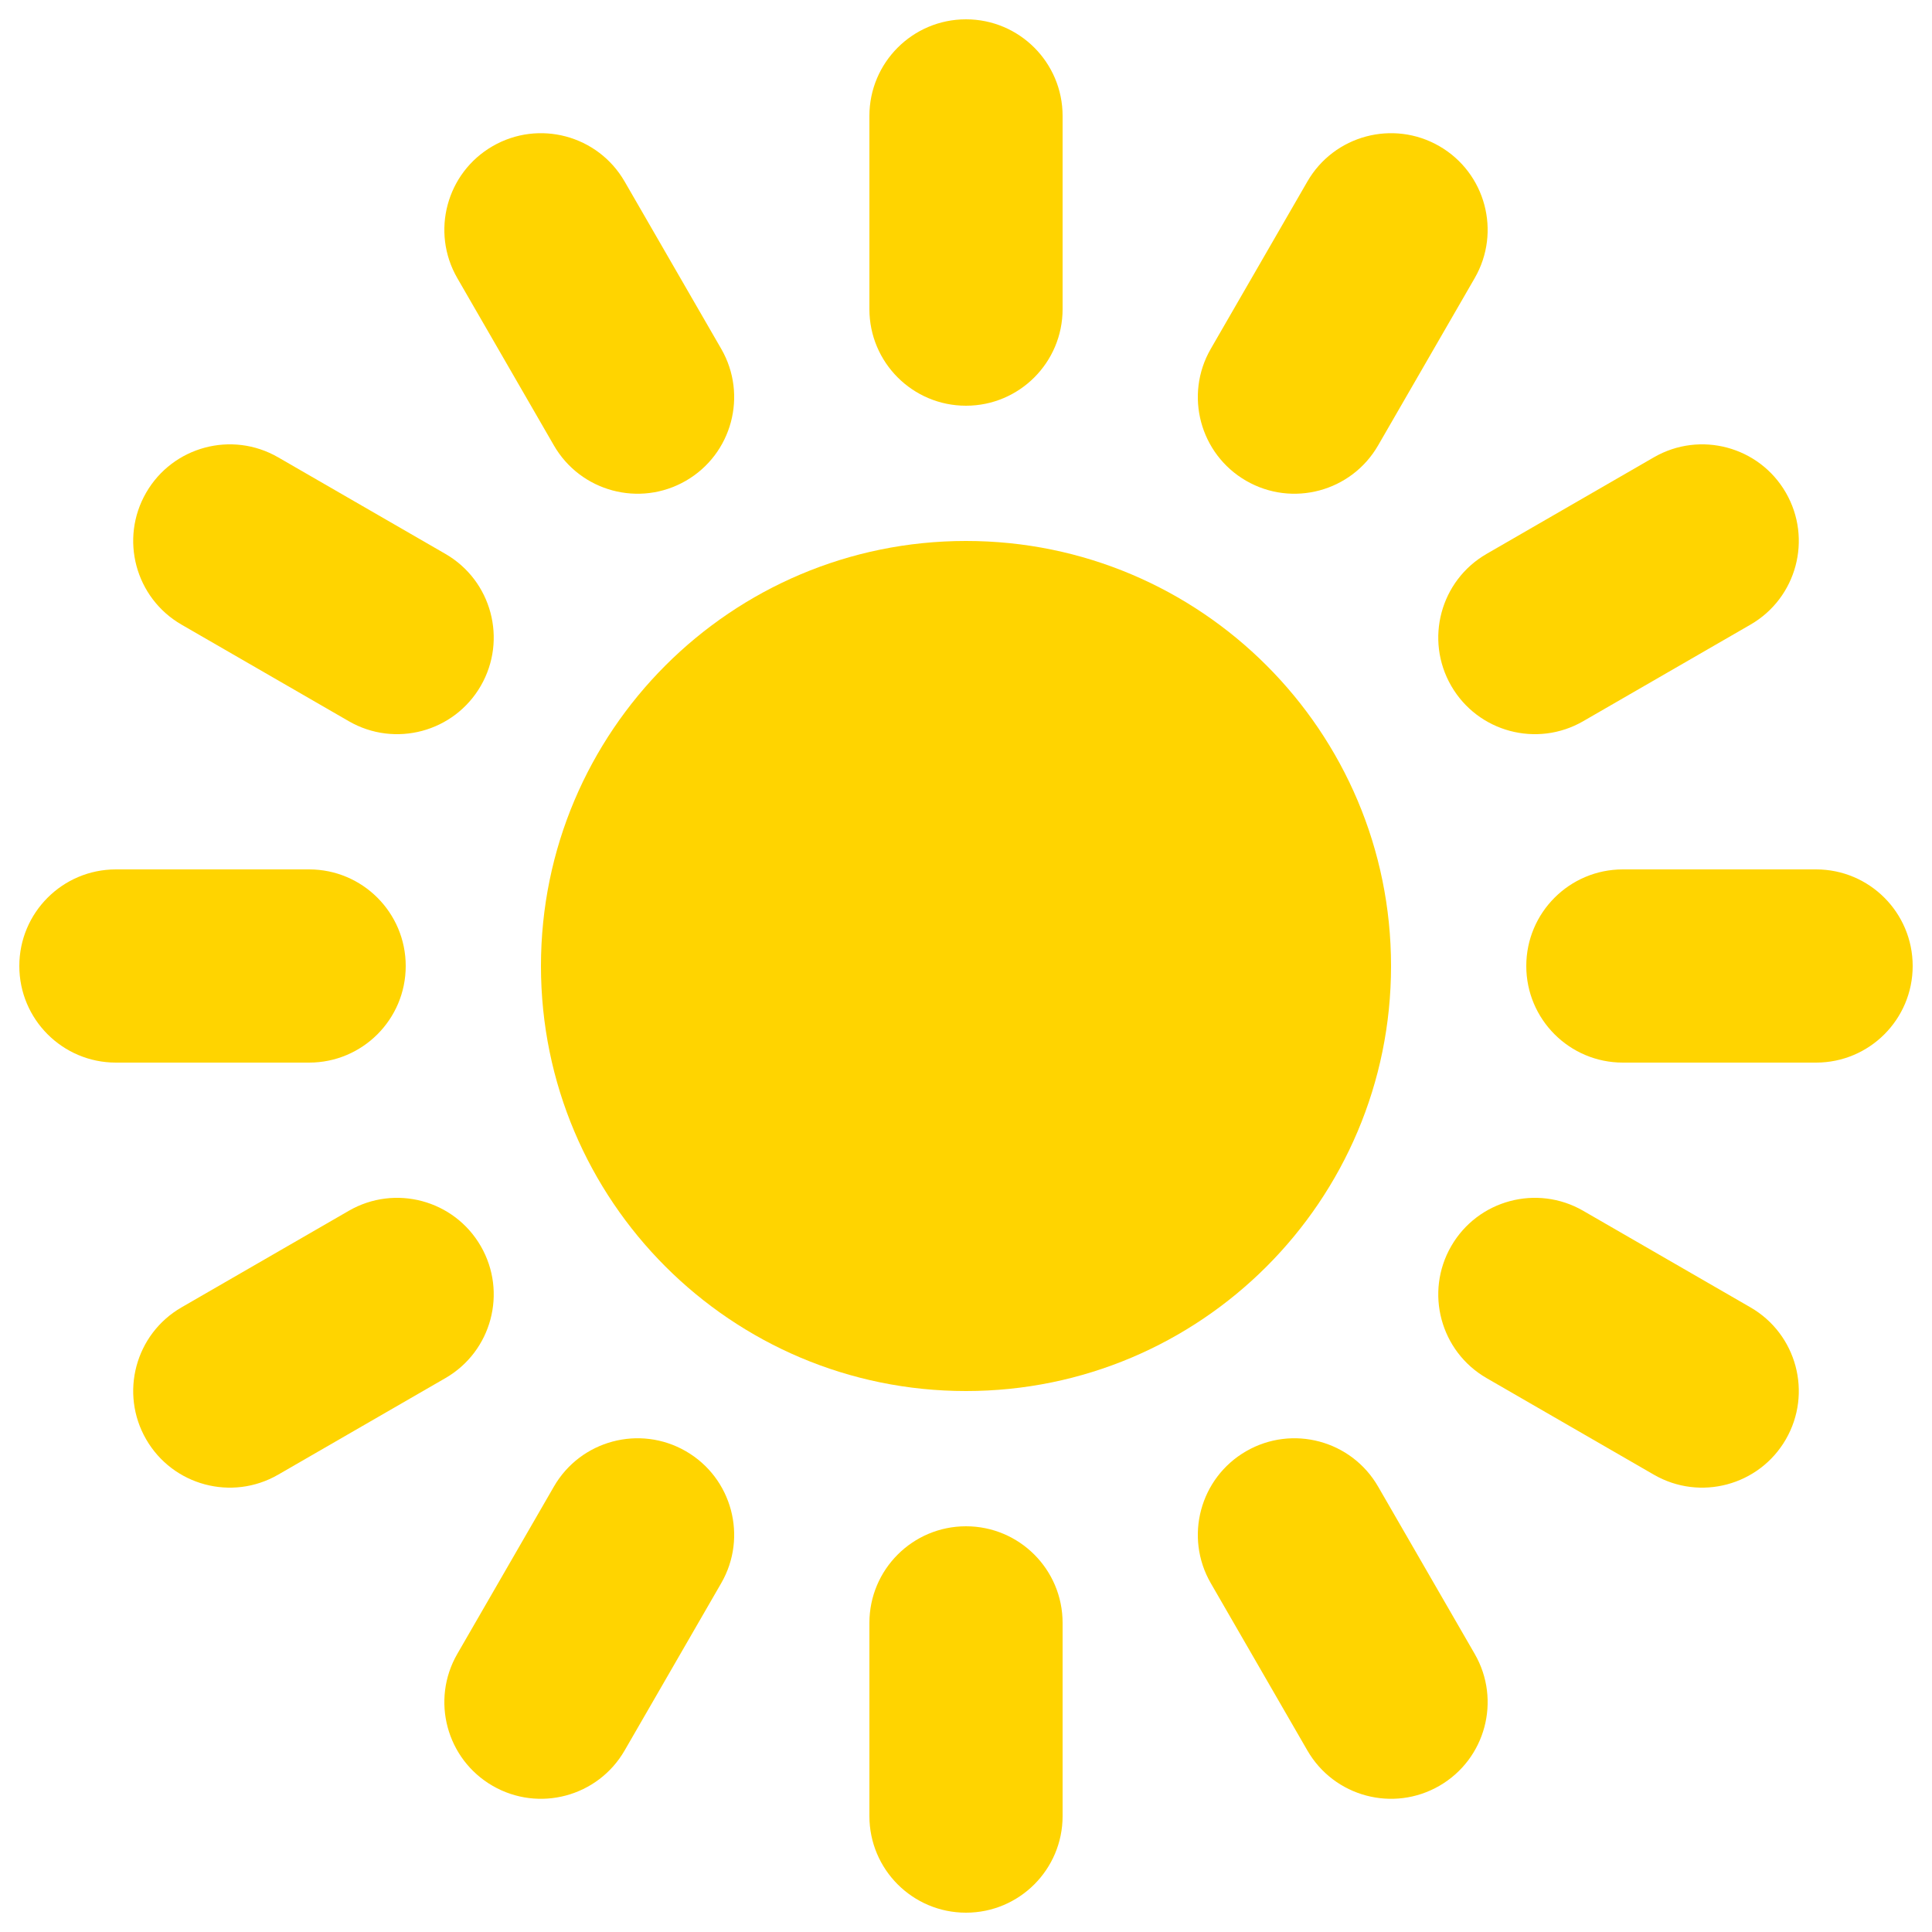
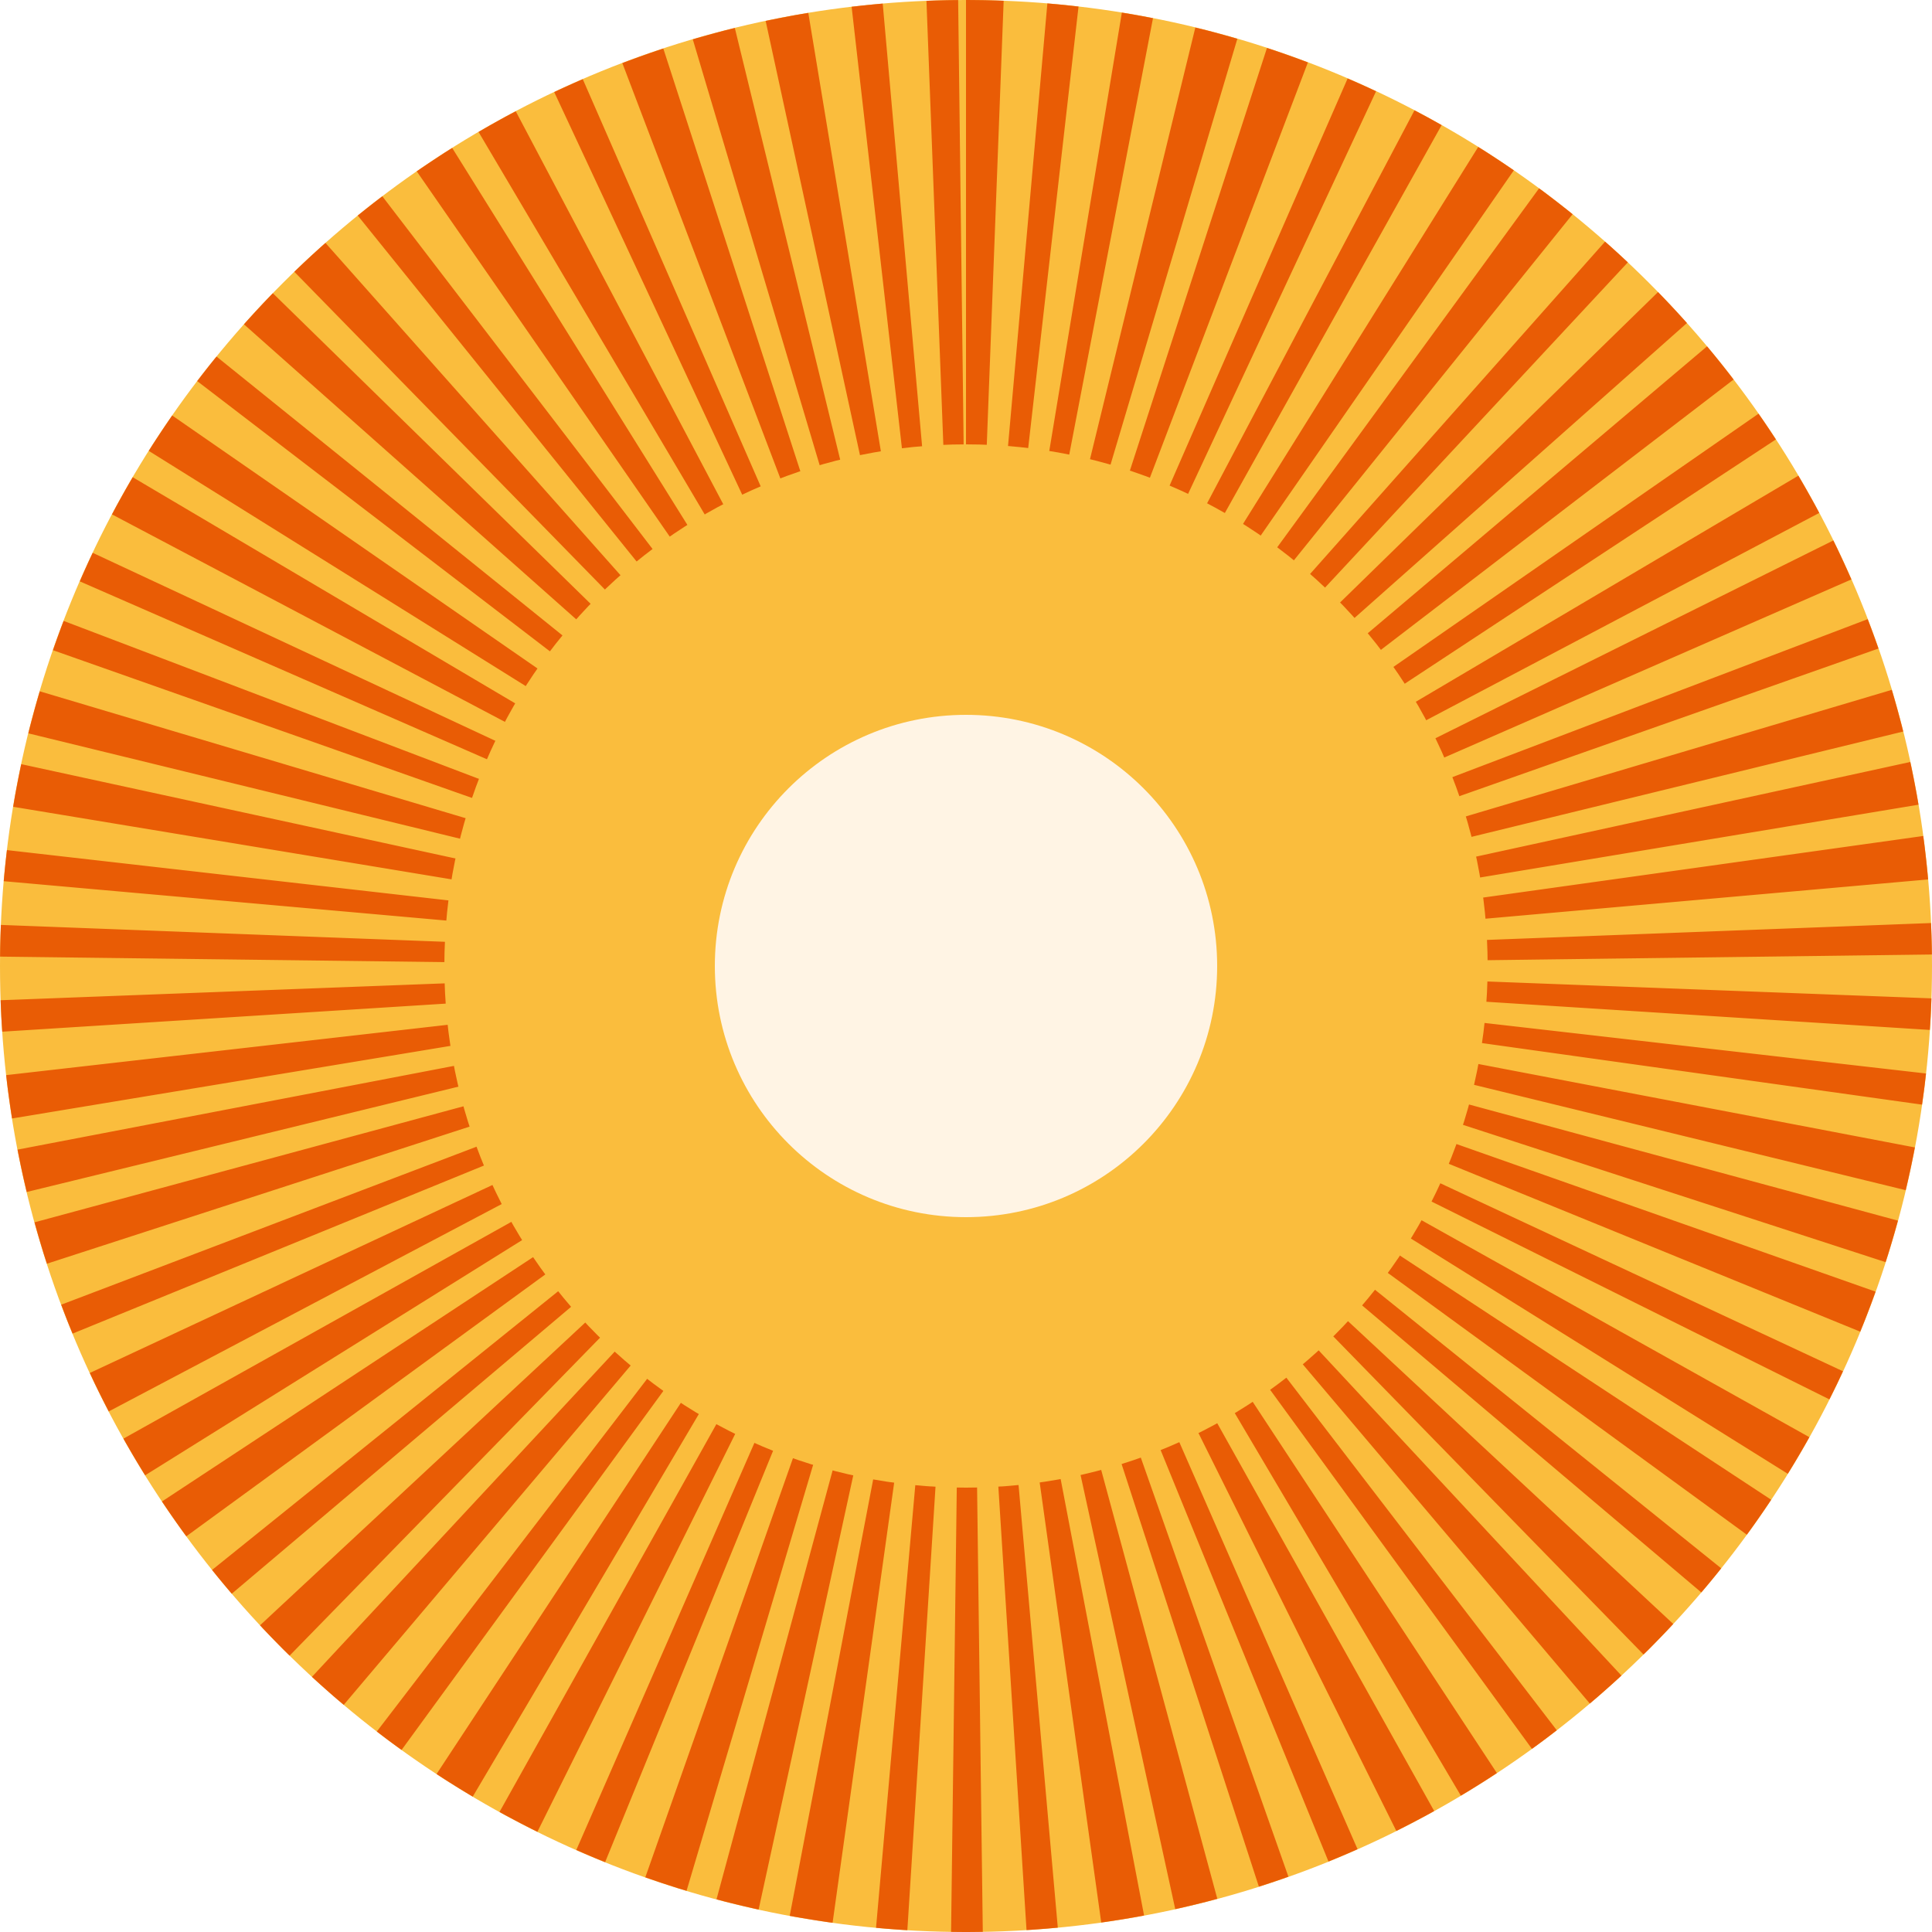
<svg xmlns="http://www.w3.org/2000/svg" viewBox="0 0 100 100">
-   <g fill="#ffd400">
-     <circle cx="50" cy="50" r="22" />
-     <rect x="45" y="1" width="10" height="20" rx="5" />
-     <rect x="45" y="79" width="10" height="20" rx="5" />
-     <rect x="1" y="45" width="20" height="10" rx="5" />
-     <rect x="79" y="45" width="20" height="10" rx="5" />
-     <rect x="45" y="1" width="10" height="20" rx="5" transform="rotate(30 50 50)" />
-     <rect x="45" y="79" width="10" height="20" rx="5" transform="rotate(30 50 50)" />
-     <rect x="45" y="1" width="10" height="20" rx="5" transform="rotate(60 50 50)" />
-     <rect x="45" y="79" width="10" height="20" rx="5" transform="rotate(60 50 50)" />
-     <rect x="45" y="1" width="10" height="20" rx="5" transform="rotate(-30 50 50)" />
-     <rect x="45" y="79" width="10" height="20" rx="5" transform="rotate(-30 50 50)" />
-     <rect x="45" y="1" width="10" height="20" rx="5" transform="rotate(-60 50 50)" />
-     <rect x="45" y="79" width="10" height="20" rx="5" transform="rotate(-60 50 50)" />
-   </g>
+   <circle cx="50" cy="50" r="50" fill="#FABD3D" />
+   <circle cx="50" cy="50" r="25" fill="none" stroke="#E95C05" stroke-width="50" pathLength="24" stroke-dasharray="1 1" transform="rotate(-90 50 50)" />
+   <circle cx="50" cy="50" r="27" fill="#FABD3D" />
+   <circle cx="50" cy="50" r="13" fill="#FFF4E4" />
</svg>
